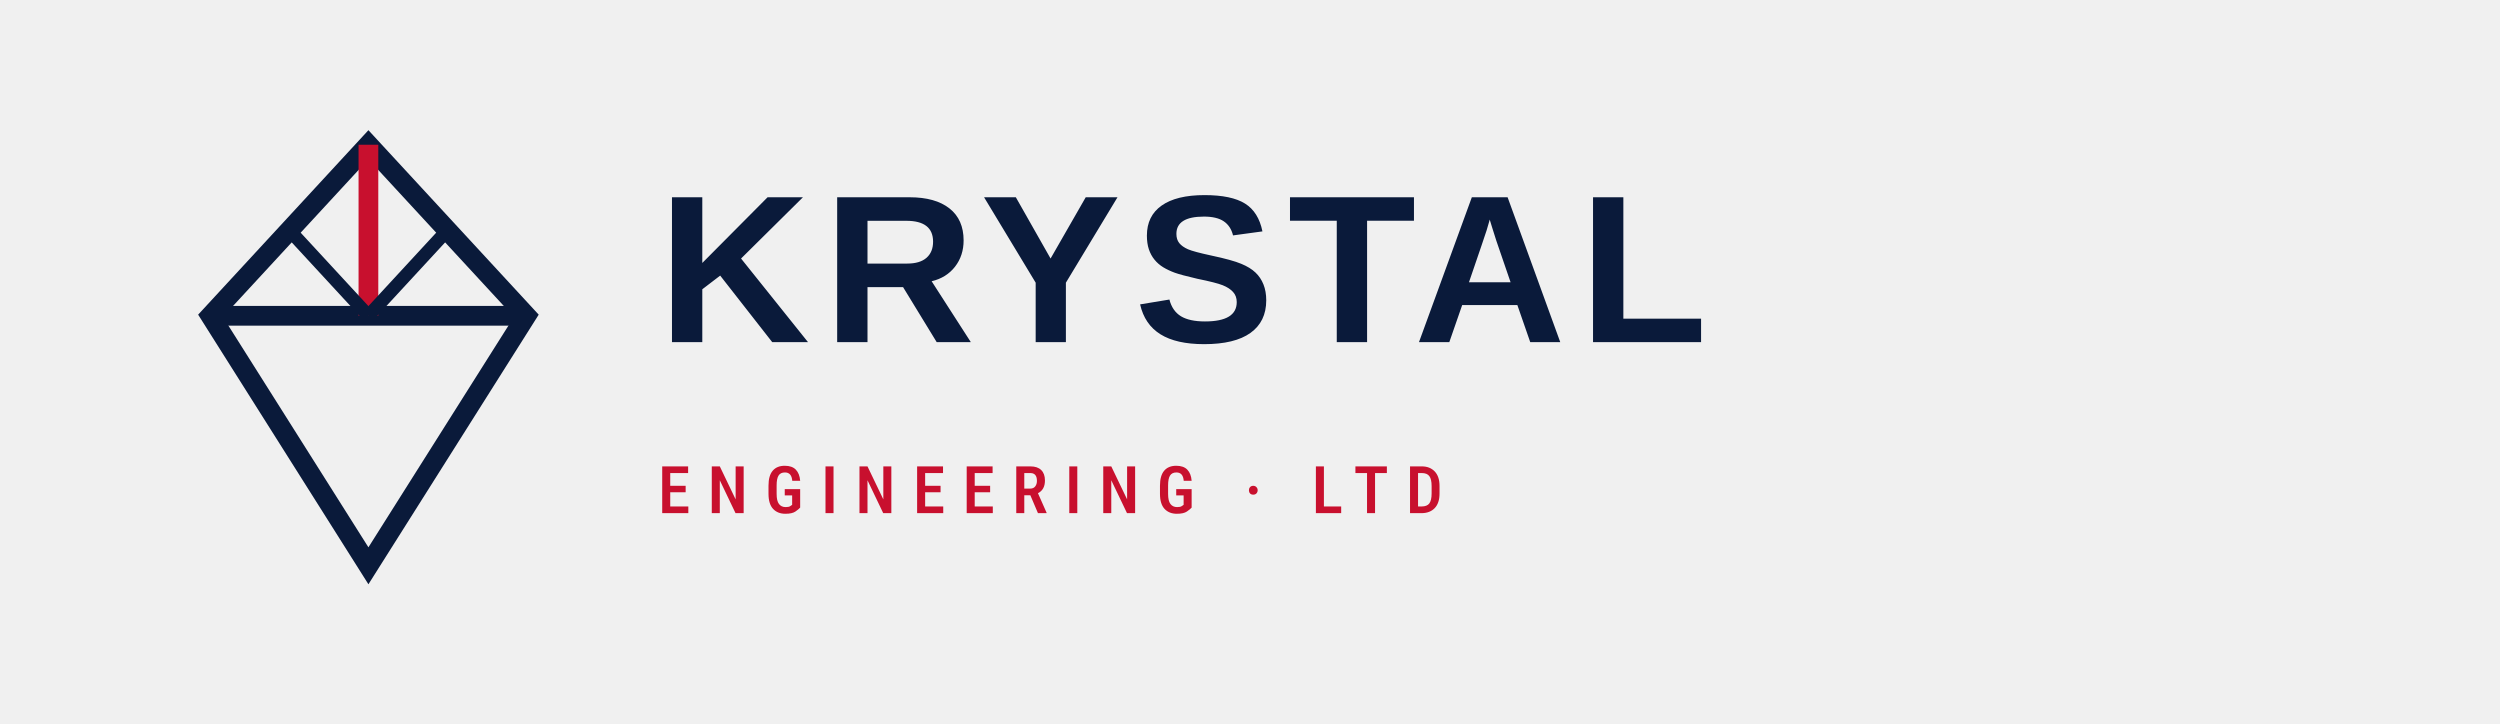
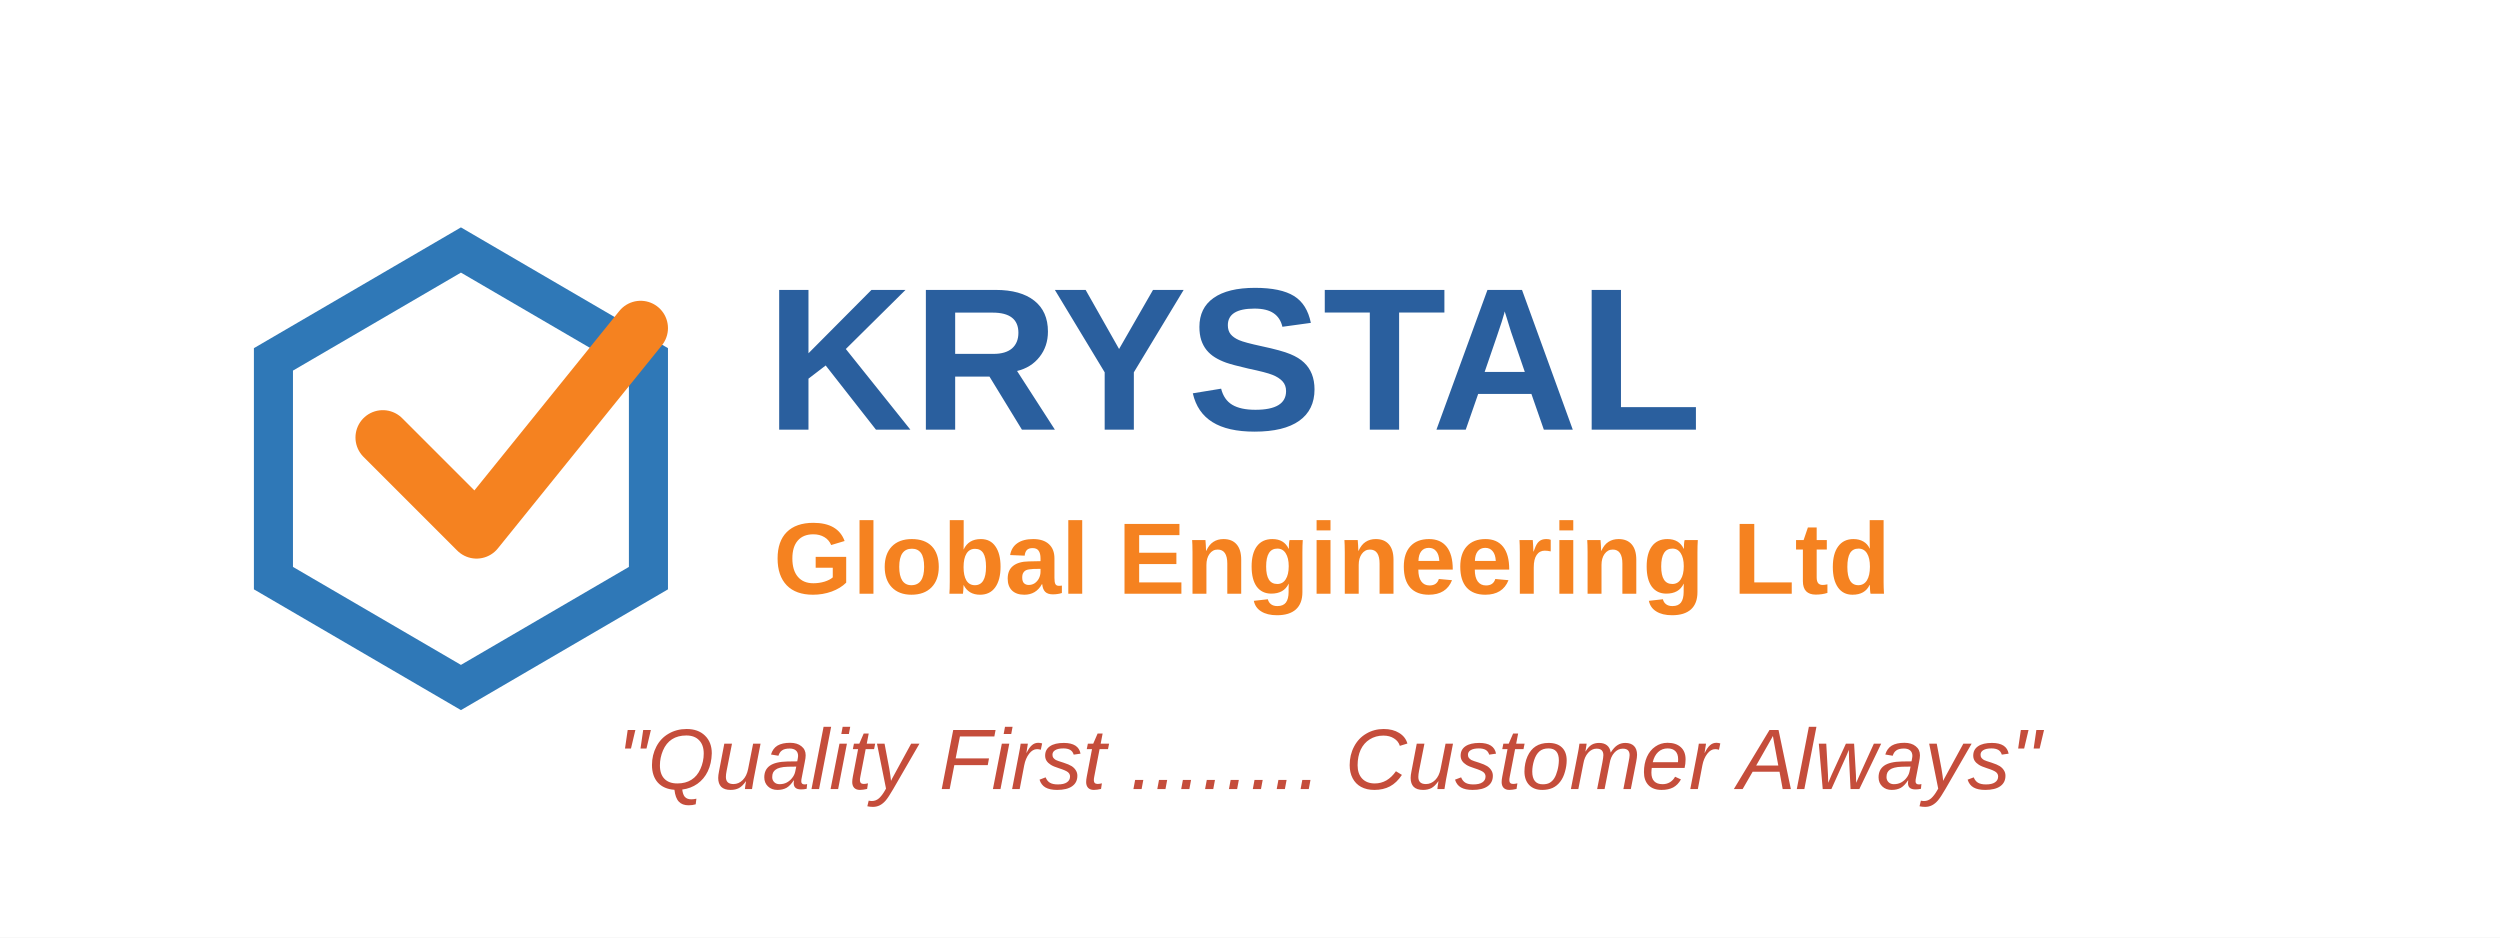
- <svg xmlns="http://www.w3.org/2000/svg" viewBox="0 0 380 110" role="img" aria-label="Krystal Engineering">
-   <g transform="translate(20,18)">
-     <polygon points="36,4 60,30 36,68 12,30" fill="none" stroke="#0a1a3a" stroke-width="3" />
-     <line x1="12" y1="30" x2="60" y2="30" stroke="#0a1a3a" stroke-width="3" />
-     <line x1="36" y1="4" x2="36" y2="30" stroke="#c8102e" stroke-width="3" />
-     <line x1="24" y1="17" x2="36" y2="30" stroke="#0a1a3a" stroke-width="2" />
-     <line x1="48" y1="17" x2="36" y2="30" stroke="#0a1a3a" stroke-width="2" />
+ <svg xmlns="http://www.w3.org/2000/svg" viewBox="0 0 320 120" role="img" aria-label="Krystal Global Engineering Ltd">
+   <rect width="320" height="120" fill="#ffffff" />
+   <g transform="translate(35,32)">
+     <polygon points="24,0 48,14 48,42 24,56 0,42 0,14" fill="none" stroke="#2f78b7" stroke-width="5" />
+     <path d="M14 24 L26 36 L47 10" fill="none" stroke="#f58220" stroke-width="7" stroke-linecap="round" stroke-linejoin="round" />
  </g>
-   <text x="100" y="52" font-family="Oswald, Arial, sans-serif" font-size="32" font-weight="700" fill="#0a1a3a" letter-spacing="2">KRYSTAL</text>
-   <text x="100" y="78" font-family="Roboto Condensed, Arial, sans-serif" font-size="10" font-weight="500" fill="#c8102e" letter-spacing="2.6">ENGINEERING · LTD</text>
+   <text x="98" y="55" font-family="Arial, sans-serif" font-size="26" font-weight="800" fill="#2a5f9e">KRYSTAL</text>
+   <text x="99" y="76" font-family="Arial, sans-serif" font-size="13" font-weight="600" fill="#f58220">Global Engineering Ltd</text>
+   <text x="79" y="101" font-family="Arial, sans-serif" font-size="11" font-style="italic" fill="#c54d3b">"Quality First ........ Customer Always"</text>
</svg>
